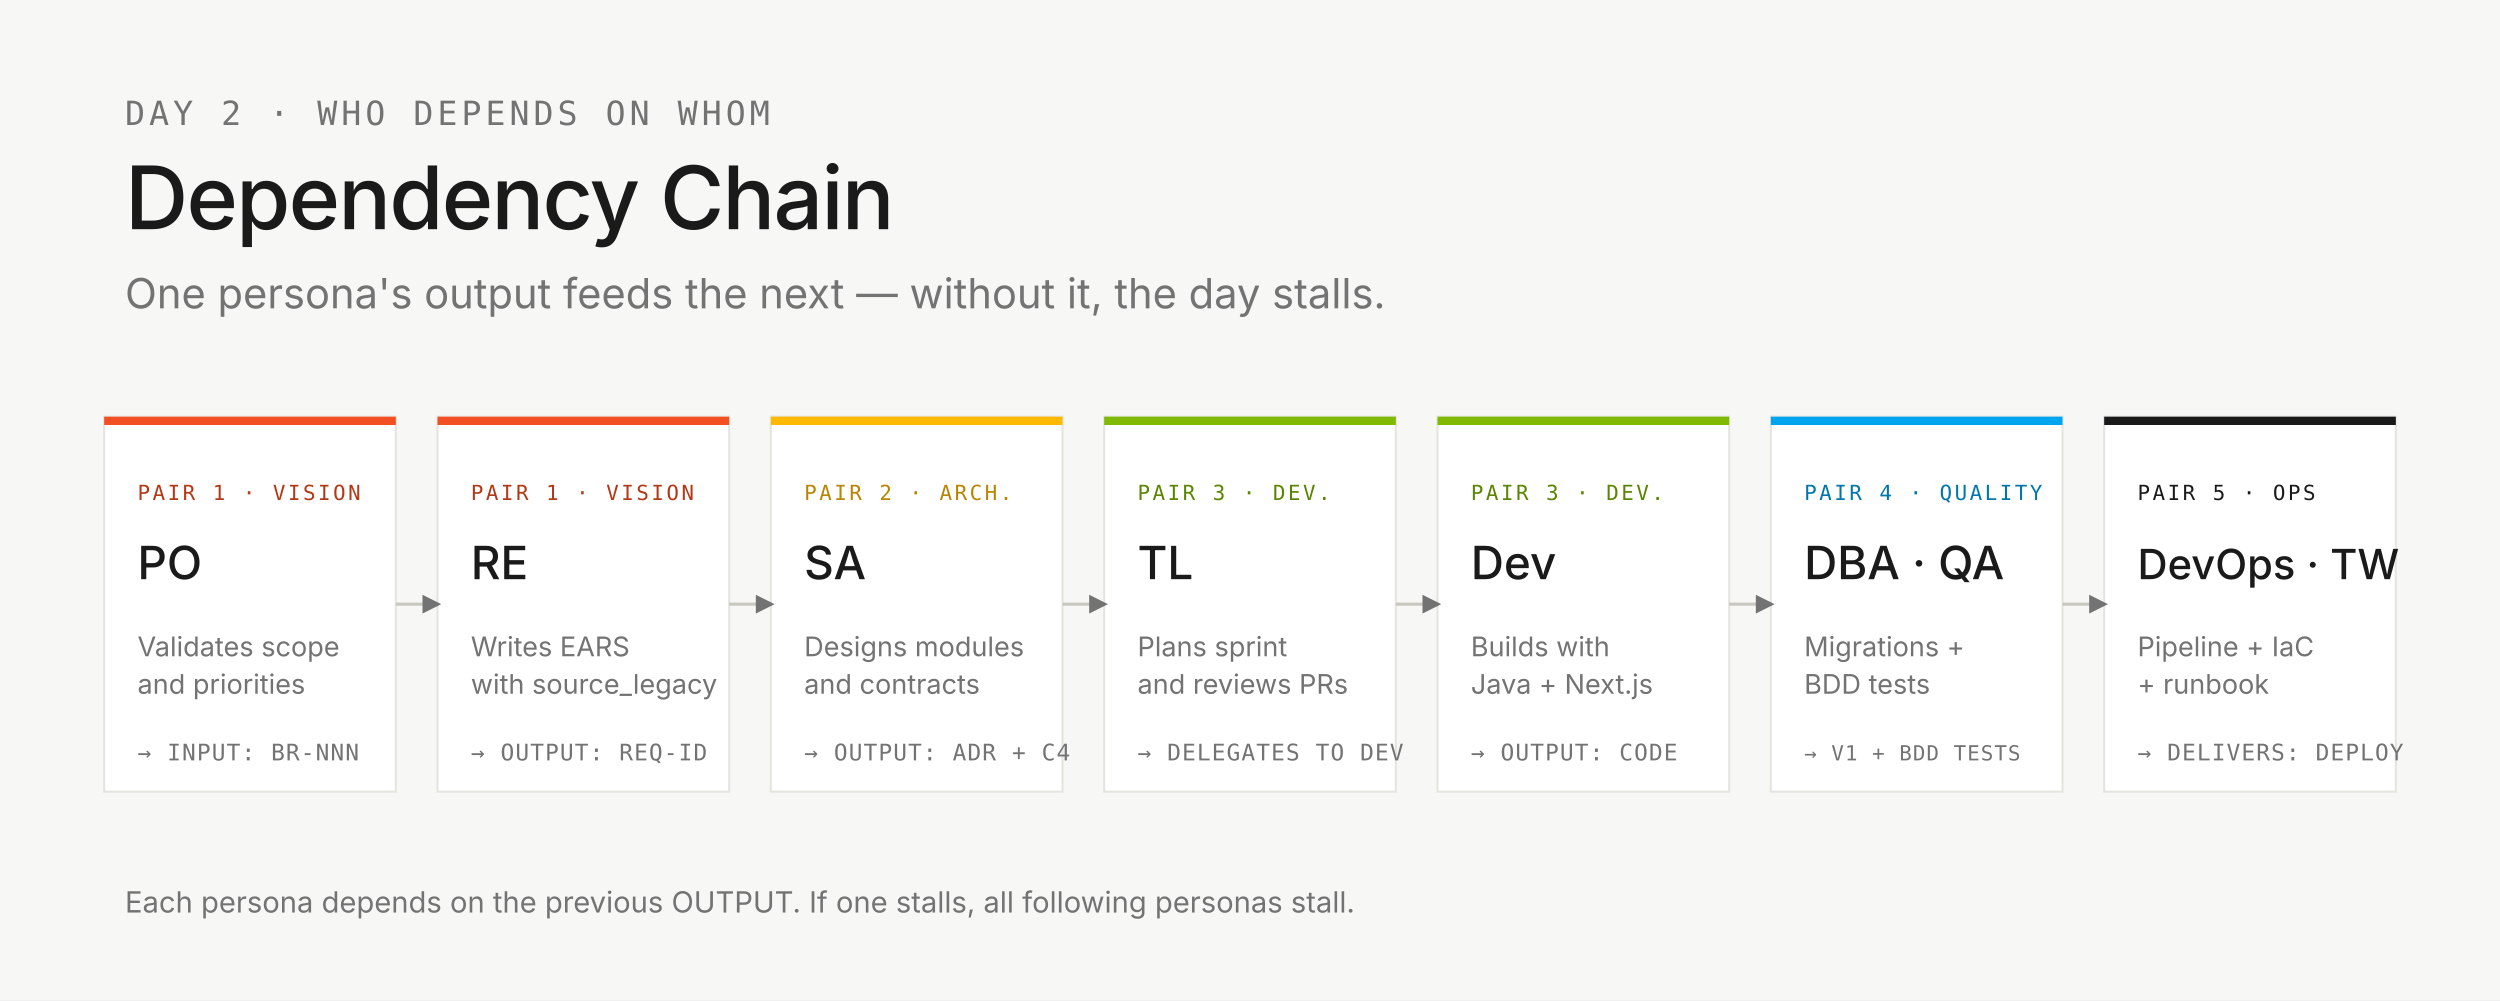
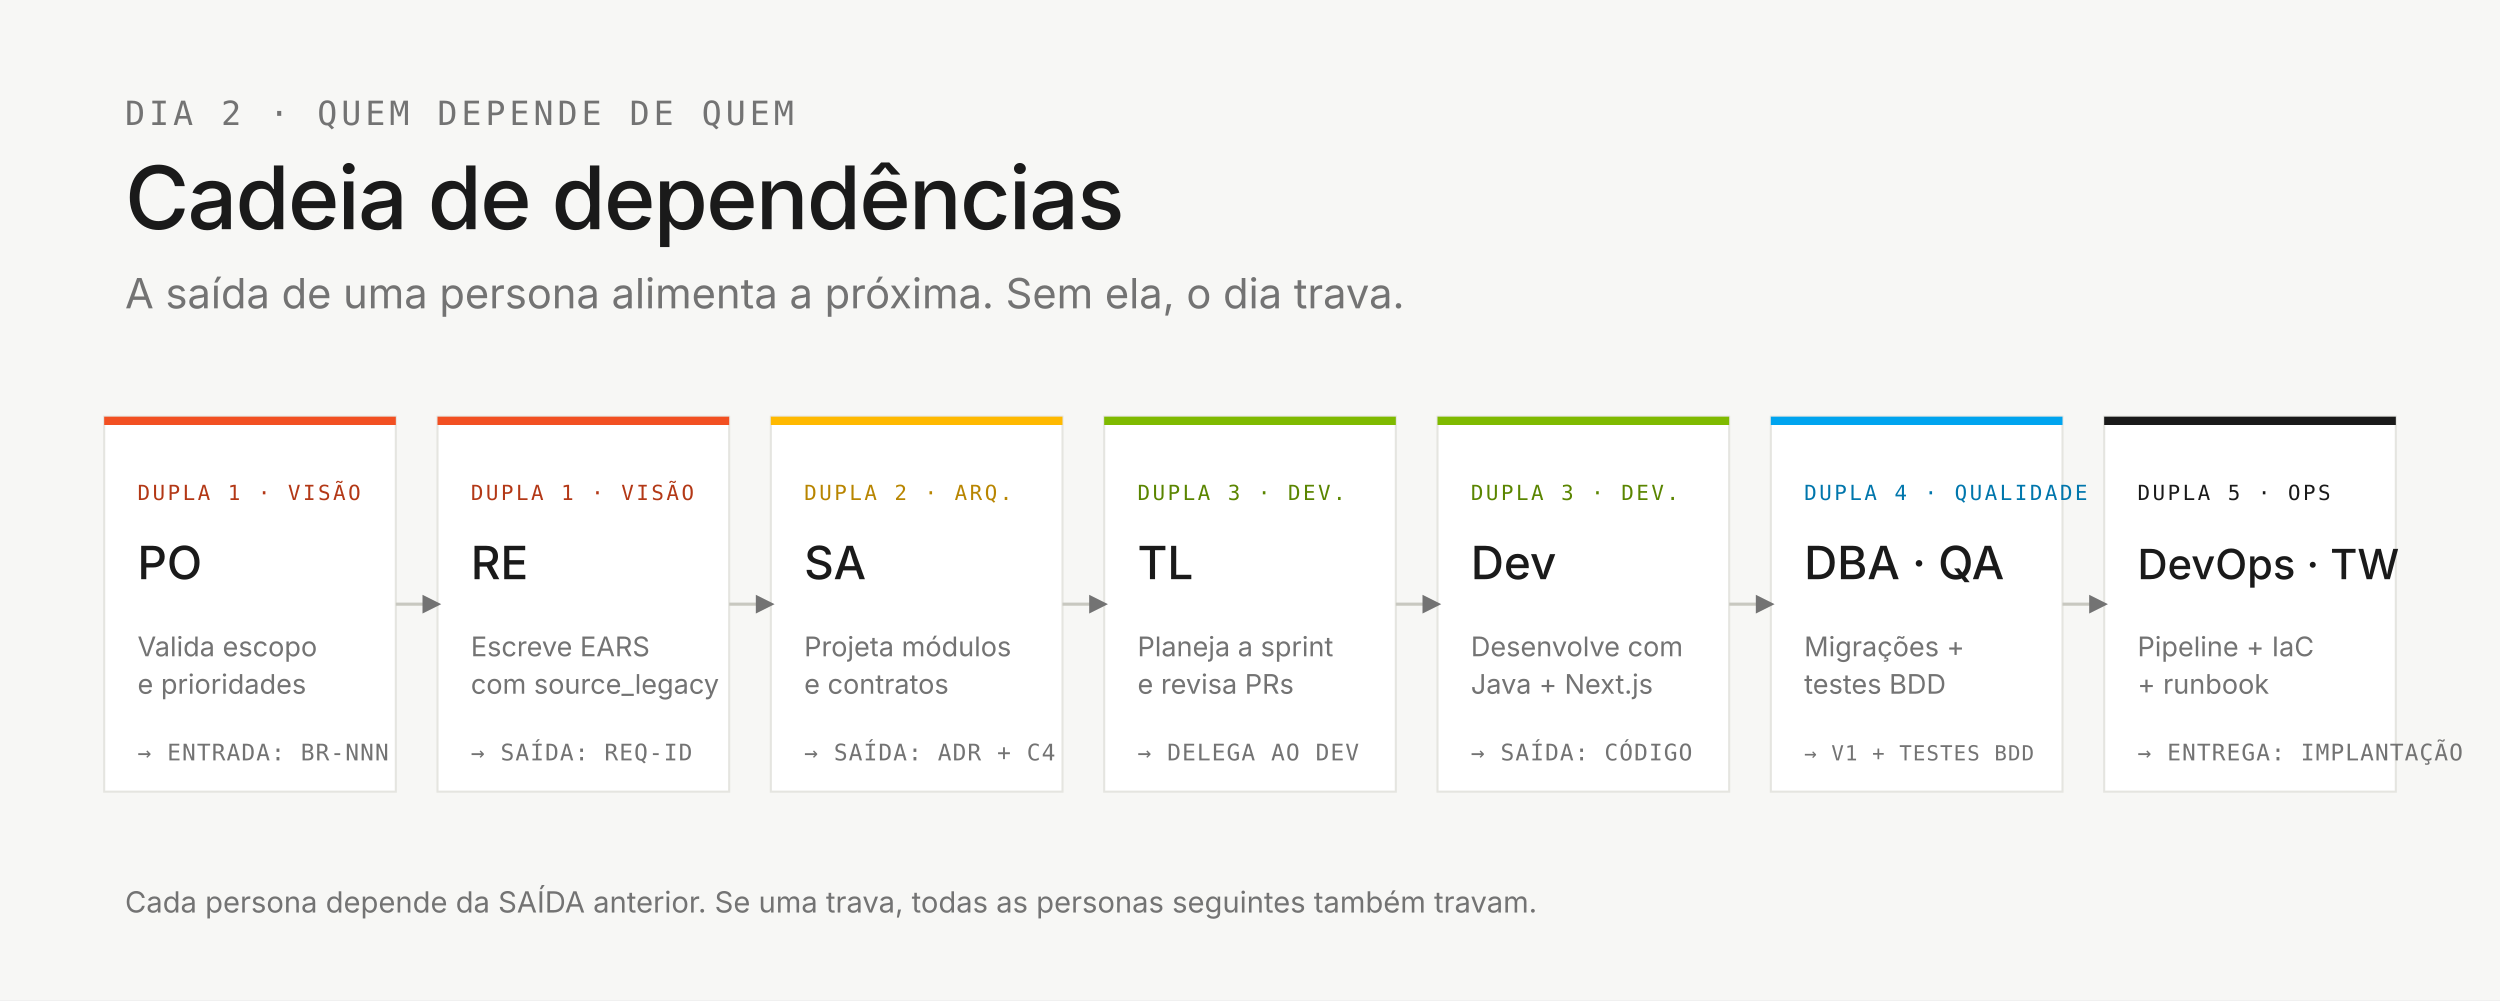
<svg xmlns="http://www.w3.org/2000/svg" viewBox="0 0 1200 480" font-family="Inter, system-ui, sans-serif">
  <rect width="1200" height="480" fill="#F7F7F5" />
-   <text x="60" y="60" fill="#737373" font-family="JetBrains Mono, monospace" font-size="16" font-weight="500" letter-spacing="1.9">DAY 2 · WHO DEPENDS ON WHOM</text>
-   <text x="60" y="110" fill="#1A1A1A" font-size="42" font-weight="500" letter-spacing="-0.8">Dependency Chain</text>
-   <text x="60" y="148" fill="#737373" font-size="20">One persona's output feeds the next — without it, the day stalls.</text>
+   <text x="60" y="60" fill="#737373" font-family="JetBrains Mono, monospace" font-size="16" font-weight="500" letter-spacing="1.9">DIA 2 · QUEM DEPENDE DE QUEM</text>
+   <text x="60" y="110" fill="#1A1A1A" font-size="42" font-weight="500" letter-spacing="-0.8">Cadeia de dependências</text>
+   <text x="60" y="148" fill="#737373" font-size="20">A saída de uma persona alimenta a próxima. Sem ela, o dia trava.</text>
  <g transform="translate(50, 200)">
    <rect width="140" height="180" fill="#FFFFFF" stroke="#E5E5E0" stroke-width="1" />
    <rect x="0" y="0" width="140" height="4" fill="#F25022" />
-     <text x="16" y="40" fill="#B33816" font-family="JetBrains Mono, monospace" font-size="10" font-weight="500" letter-spacing="1.2">PAIR 1 · VISION</text>
+     <text x="16" y="40" fill="#B33816" font-family="JetBrains Mono, monospace" font-size="10" font-weight="500" letter-spacing="1.2">DUPLA 1 · VISÃO</text>
    <text x="16" y="78" fill="#1A1A1A" font-size="22" font-weight="500">PO</text>
-     <text x="16" y="115" fill="#737373" font-size="13">Validates scope</text>
-     <text x="16" y="133" fill="#737373" font-size="13">and priorities</text>
-     <text x="16" y="165" fill="#737373" font-family="JetBrains Mono, monospace" font-size="11" letter-spacing="0.5">→ INPUT: BR-NNN</text>
+     <text x="16" y="115" fill="#737373" font-size="13">Valida escopo</text>
+     <text x="16" y="133" fill="#737373" font-size="13">e prioridades</text>
+     <text x="16" y="165" fill="#737373" font-family="JetBrains Mono, monospace" font-size="11" letter-spacing="0.5">→ ENTRADA: BR-NNN</text>
  </g>
  <g transform="translate(210, 200)">
    <rect width="140" height="180" fill="#FFFFFF" stroke="#E5E5E0" stroke-width="1" />
    <rect x="0" y="0" width="140" height="4" fill="#F25022" />
-     <text x="16" y="40" fill="#B33816" font-family="JetBrains Mono, monospace" font-size="10" font-weight="500" letter-spacing="1.2">PAIR 1 · VISION</text>
+     <text x="16" y="40" fill="#B33816" font-family="JetBrains Mono, monospace" font-size="10" font-weight="500" letter-spacing="1.2">DUPLA 1 · VISÃO</text>
    <text x="16" y="78" fill="#1A1A1A" font-size="22" font-weight="500">RE</text>
-     <text x="16" y="115" fill="#737373" font-size="13">Writes EARS</text>
-     <text x="16" y="133" fill="#737373" font-size="13">with source_legacy</text>
-     <text x="16" y="165" fill="#737373" font-family="JetBrains Mono, monospace" font-size="11" letter-spacing="0.5">→ OUTPUT: REQ-ID</text>
+     <text x="16" y="115" fill="#737373" font-size="13">Escreve EARS</text>
+     <text x="16" y="133" fill="#737373" font-size="13">com source_legacy</text>
+     <text x="16" y="165" fill="#737373" font-family="JetBrains Mono, monospace" font-size="11" letter-spacing="0.5">→ SAÍDA: REQ-ID</text>
  </g>
  <g transform="translate(370, 200)">
    <rect width="140" height="180" fill="#FFFFFF" stroke="#E5E5E0" stroke-width="1" />
    <rect x="0" y="0" width="140" height="4" fill="#FFB900" />
-     <text x="16" y="40" fill="#B88500" font-family="JetBrains Mono, monospace" font-size="10" font-weight="500" letter-spacing="1.2">PAIR 2 · ARCH.</text>
+     <text x="16" y="40" fill="#B88500" font-family="JetBrains Mono, monospace" font-size="10" font-weight="500" letter-spacing="1.2">DUPLA 2 · ARQ.</text>
    <text x="16" y="78" fill="#1A1A1A" font-size="22" font-weight="500">SA</text>
-     <text x="16" y="115" fill="#737373" font-size="13">Designs modules</text>
-     <text x="16" y="133" fill="#737373" font-size="13">and contracts</text>
-     <text x="16" y="165" fill="#737373" font-family="JetBrains Mono, monospace" font-size="11" letter-spacing="0.5">→ OUTPUT: ADR + C4</text>
+     <text x="16" y="115" fill="#737373" font-size="13">Projeta módulos</text>
+     <text x="16" y="133" fill="#737373" font-size="13">e contratos</text>
+     <text x="16" y="165" fill="#737373" font-family="JetBrains Mono, monospace" font-size="11" letter-spacing="0.5">→ SAÍDA: ADR + C4</text>
  </g>
  <g transform="translate(530, 200)">
    <rect width="140" height="180" fill="#FFFFFF" stroke="#E5E5E0" stroke-width="1" />
    <rect x="0" y="0" width="140" height="4" fill="#7FBA00" />
-     <text x="16" y="40" fill="#5A8500" font-family="JetBrains Mono, monospace" font-size="10" font-weight="500" letter-spacing="1.2">PAIR 3 · DEV.</text>
+     <text x="16" y="40" fill="#5A8500" font-family="JetBrains Mono, monospace" font-size="10" font-weight="500" letter-spacing="1.2">DUPLA 3 · DEV.</text>
    <text x="16" y="78" fill="#1A1A1A" font-size="22" font-weight="500">TL</text>
-     <text x="16" y="115" fill="#737373" font-size="13">Plans sprint</text>
-     <text x="16" y="133" fill="#737373" font-size="13">and reviews PRs</text>
-     <text x="16" y="165" fill="#737373" font-family="JetBrains Mono, monospace" font-size="11" letter-spacing="0.5">→ DELEGATES TO DEV</text>
+     <text x="16" y="115" fill="#737373" font-size="13">Planeja a sprint</text>
+     <text x="16" y="133" fill="#737373" font-size="13">e revisa PRs</text>
+     <text x="16" y="165" fill="#737373" font-family="JetBrains Mono, monospace" font-size="11" letter-spacing="0.5">→ DELEGA AO DEV</text>
  </g>
  <g transform="translate(690, 200)">
    <rect width="140" height="180" fill="#FFFFFF" stroke="#E5E5E0" stroke-width="1" />
    <rect x="0" y="0" width="140" height="4" fill="#7FBA00" />
-     <text x="16" y="40" fill="#5A8500" font-family="JetBrains Mono, monospace" font-size="10" font-weight="500" letter-spacing="1.2">PAIR 3 · DEV.</text>
+     <text x="16" y="40" fill="#5A8500" font-family="JetBrains Mono, monospace" font-size="10" font-weight="500" letter-spacing="1.2">DUPLA 3 · DEV.</text>
    <text x="16" y="78" fill="#1A1A1A" font-size="22" font-weight="500">Dev</text>
-     <text x="16" y="115" fill="#737373" font-size="13">Builds with</text>
+     <text x="16" y="115" fill="#737373" font-size="13">Desenvolve com</text>
    <text x="16" y="133" fill="#737373" font-size="13">Java + Next.js</text>
-     <text x="16" y="165" fill="#737373" font-family="JetBrains Mono, monospace" font-size="11" letter-spacing="0.5">→ OUTPUT: CODE</text>
+     <text x="16" y="165" fill="#737373" font-family="JetBrains Mono, monospace" font-size="11" letter-spacing="0.5">→ SAÍDA: CÓDIGO</text>
  </g>
  <g transform="translate(850, 200)">
    <rect width="140" height="180" fill="#FFFFFF" stroke="#E5E5E0" stroke-width="1" />
    <rect x="0" y="0" width="140" height="4" fill="#00A4EF" />
-     <text x="16" y="40" fill="#0076AC" font-family="JetBrains Mono, monospace" font-size="10" font-weight="500" letter-spacing="1.2">PAIR 4 · QUALITY</text>
+     <text x="16" y="40" fill="#0076AC" font-family="JetBrains Mono, monospace" font-size="10" font-weight="500" letter-spacing="1.2">DUPLA 4 · QUALIDADE</text>
    <text x="16" y="78" fill="#1A1A1A" font-size="22" font-weight="500">DBA · QA</text>
-     <text x="16" y="115" fill="#737373" font-size="13">Migrations +</text>
-     <text x="16" y="133" fill="#737373" font-size="13">BDD tests</text>
-     <text x="16" y="165" fill="#737373" font-family="JetBrains Mono, monospace" font-size="10" letter-spacing="0.5">→ V1 + BDD TESTS</text>
+     <text x="16" y="115" fill="#737373" font-size="13">Migrações +</text>
+     <text x="16" y="133" fill="#737373" font-size="13">testes BDD</text>
+     <text x="16" y="165" fill="#737373" font-family="JetBrains Mono, monospace" font-size="10" letter-spacing="0.5">→ V1 + TESTES BDD</text>
  </g>
  <g transform="translate(1010, 200)">
    <rect width="140" height="180" fill="#FFFFFF" stroke="#E5E5E0" stroke-width="1" />
    <rect x="0" y="0" width="140" height="4" fill="#1A1A1A" />
-     <text x="16" y="40" fill="#1A1A1A" font-family="JetBrains Mono, monospace" font-size="10" font-weight="500" letter-spacing="1.2">PAIR 5 · OPS</text>
+     <text x="16" y="40" fill="#1A1A1A" font-family="JetBrains Mono, monospace" font-size="10" font-weight="500" letter-spacing="1.2">DUPLA 5 · OPS</text>
    <text x="16" y="78" fill="#1A1A1A" font-size="20" font-weight="500">DevOps · TW</text>
    <text x="16" y="115" fill="#737373" font-size="13">Pipeline + IaC</text>
    <text x="16" y="133" fill="#737373" font-size="13">+ runbook</text>
-     <text x="16" y="165" fill="#737373" font-family="JetBrains Mono, monospace" font-size="11" letter-spacing="0.5">→ DELIVERS: DEPLOY</text>
+     <text x="16" y="165" fill="#737373" font-family="JetBrains Mono, monospace" font-size="11" letter-spacing="0.5">→ ENTREGA: IMPLANTAÇÃO</text>
  </g>
  <g fill="none" stroke="#C8C8C0" stroke-width="1.5">
    <line x1="190" y1="290" x2="210" y2="290" marker-end="url(#arr)" />
    <line x1="350" y1="290" x2="370" y2="290" marker-end="url(#arr)" />
    <line x1="510" y1="290" x2="530" y2="290" marker-end="url(#arr)" />
    <line x1="670" y1="290" x2="690" y2="290" marker-end="url(#arr)" />
    <line x1="830" y1="290" x2="850" y2="290" marker-end="url(#arr)" />
    <line x1="990" y1="290" x2="1010" y2="290" marker-end="url(#arr)" />
  </g>
  <defs>
    <marker id="arr" viewBox="0 0 10 10" refX="8" refY="5" markerWidth="6" markerHeight="6" orient="auto">
      <path d="M0,0 L10,5 L0,10 z" fill="#737373" />
    </marker>
  </defs>
-   <text x="60" y="438" fill="#737373" font-size="14">Each persona depends on the previous OUTPUT. If one stalls, all following personas stall.</text>
+   <text x="60" y="438" fill="#737373" font-size="14">Cada persona depende da SAÍDA anterior. Se uma trava, todas as personas seguintes também travam.</text>
</svg>
